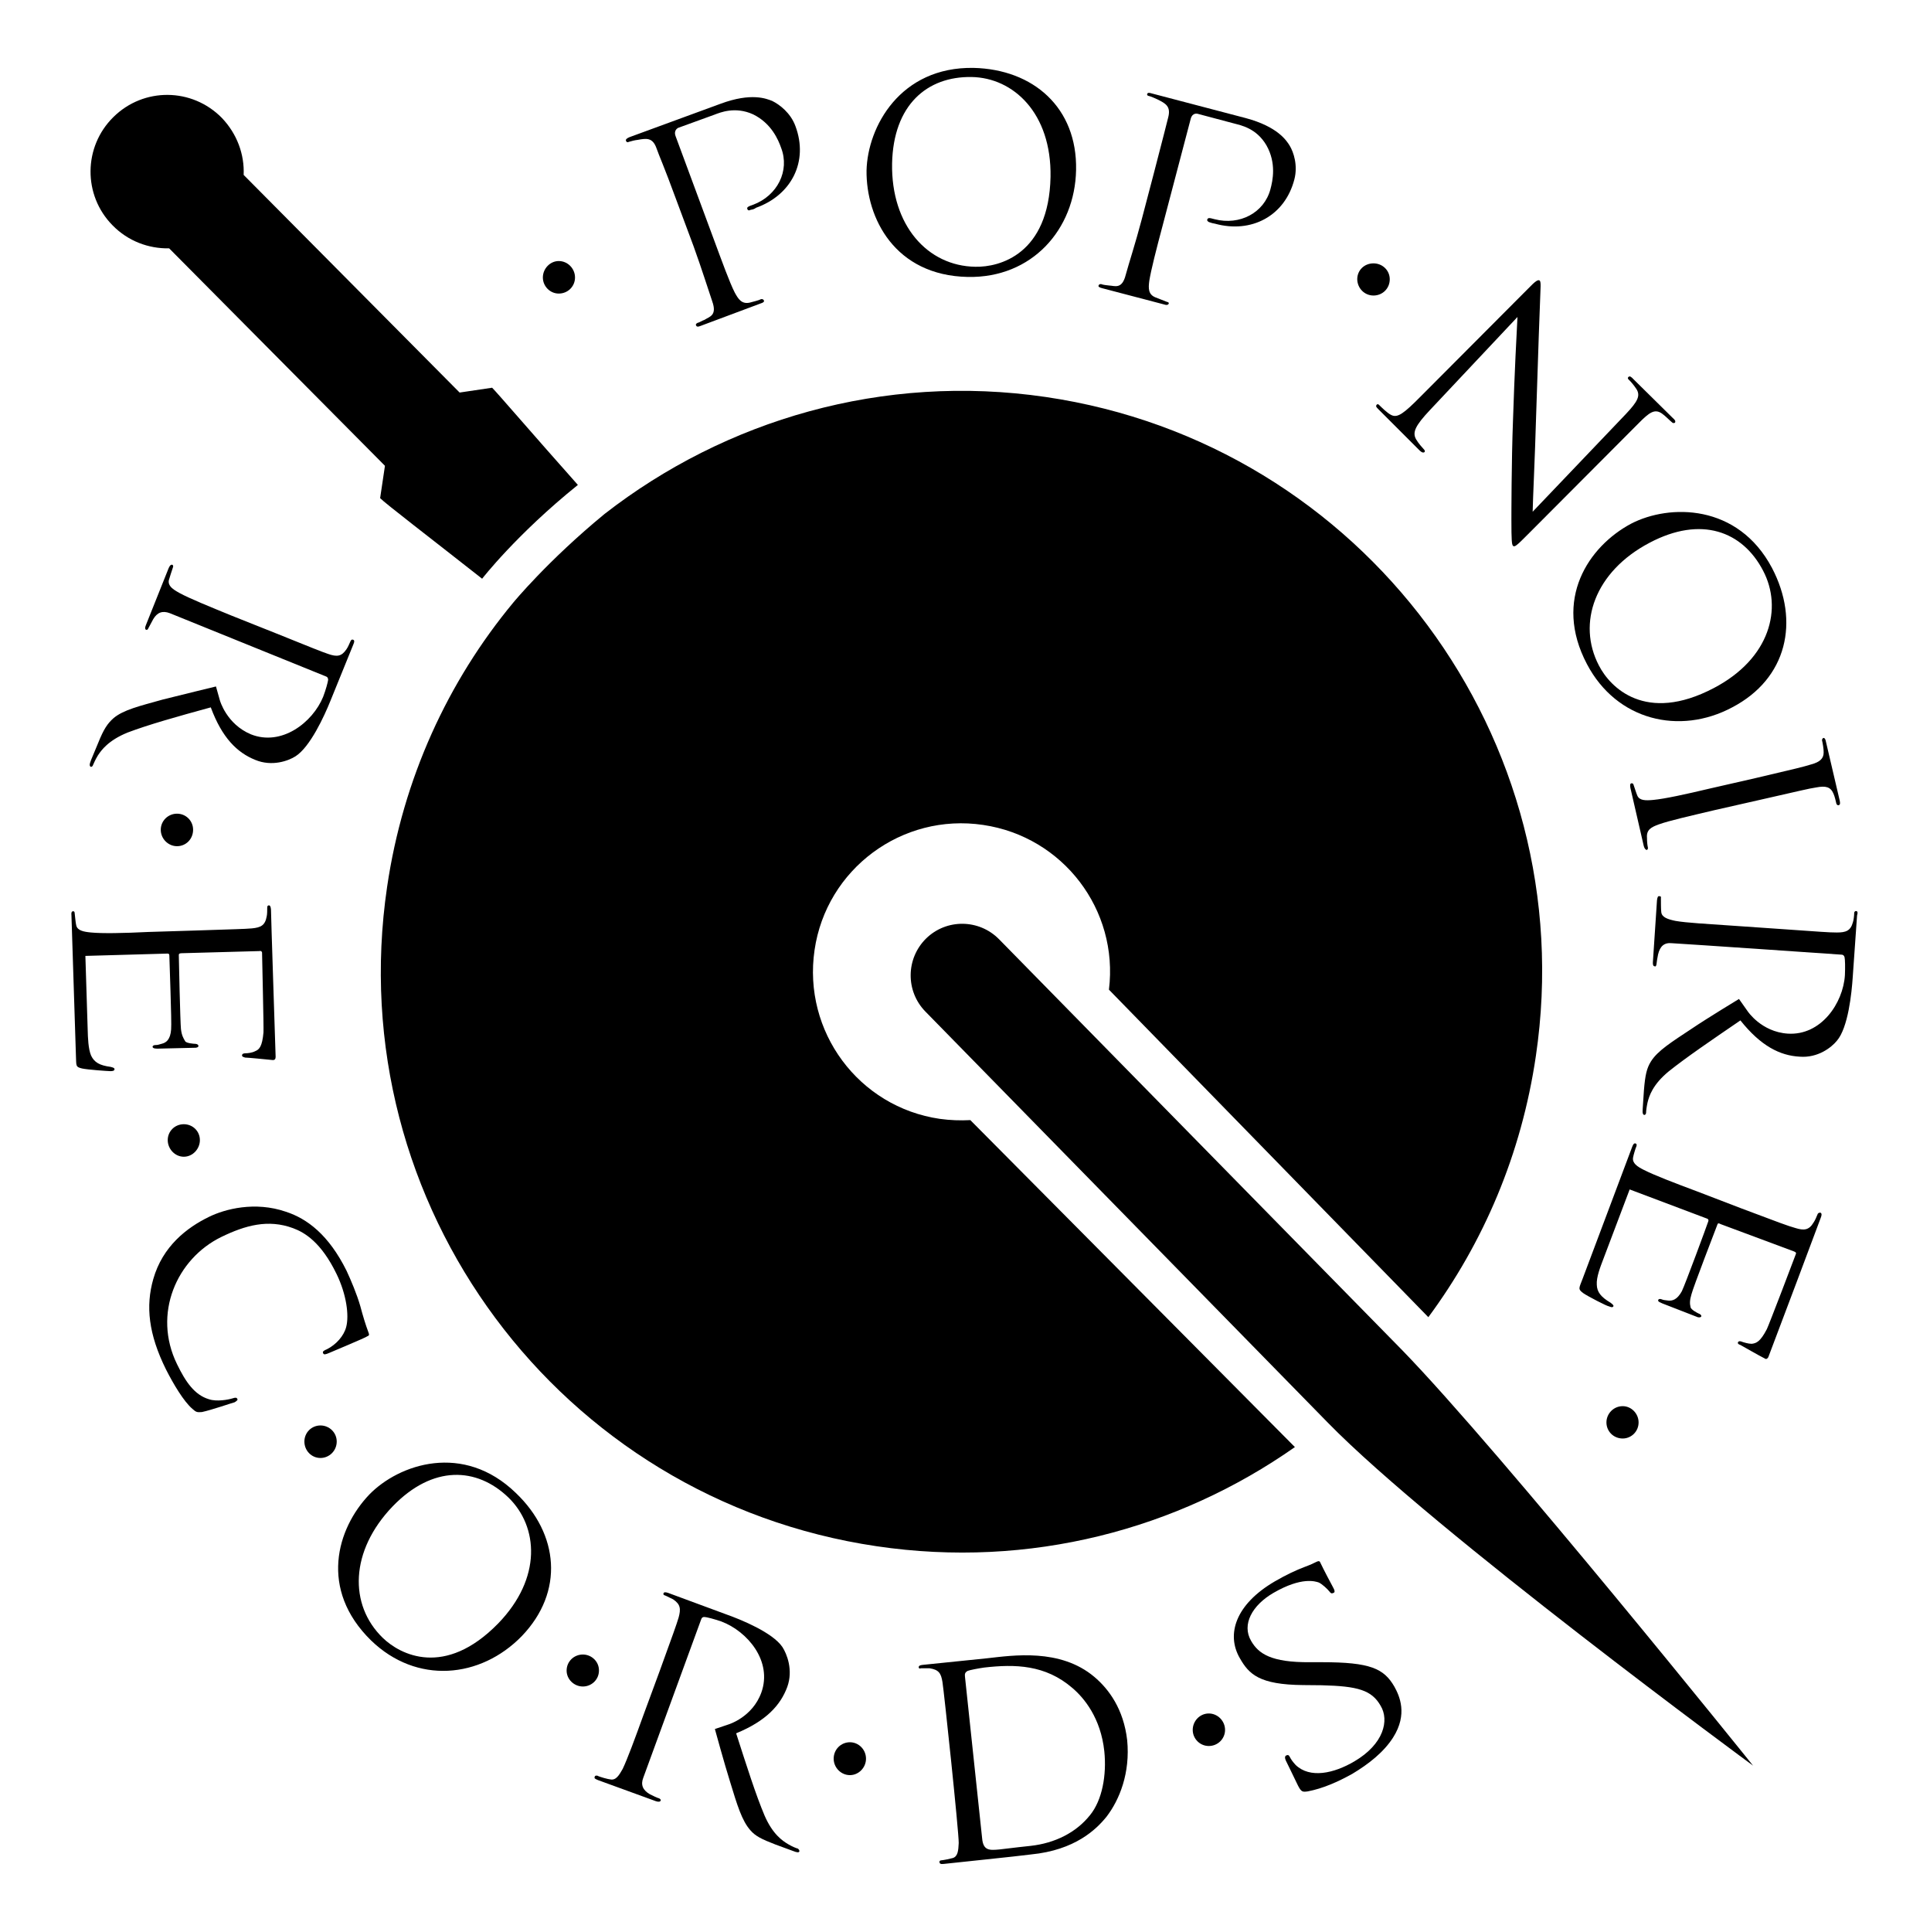
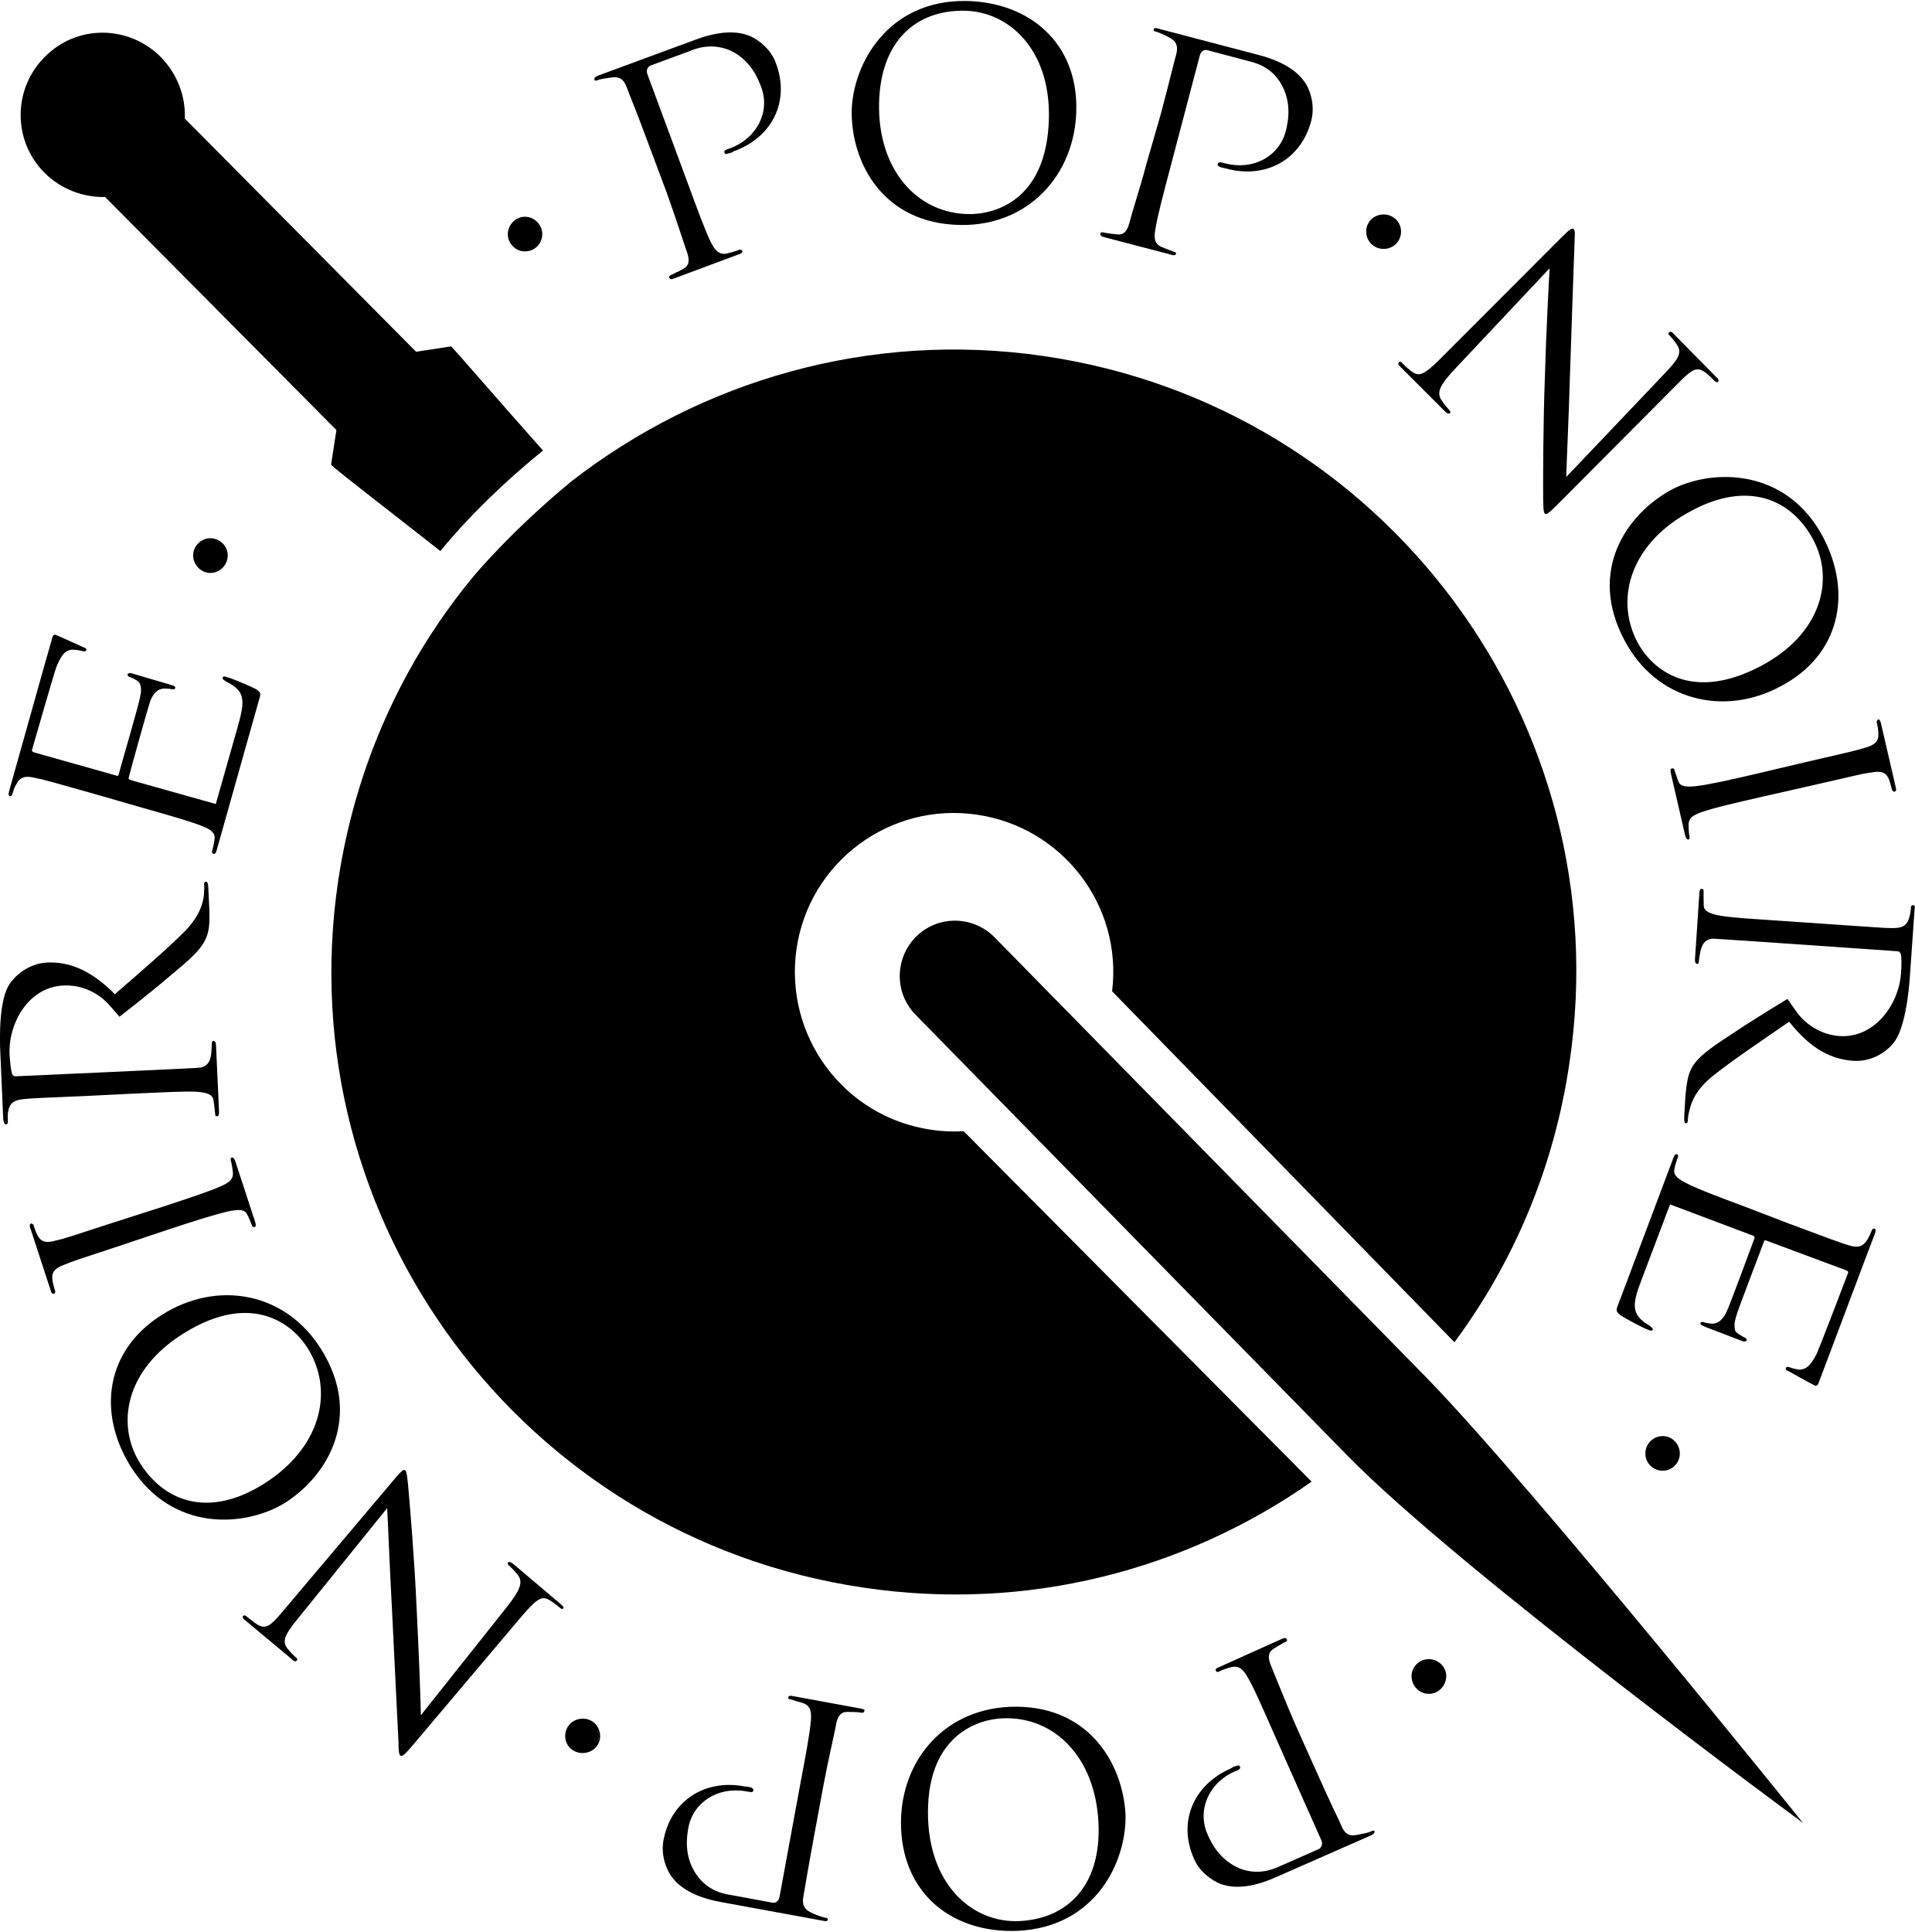
- <svg xmlns="http://www.w3.org/2000/svg" x="0px" y="0px" viewBox="0 0 1080.1 1081.3">
-   <path d="M206.8 836.4c-18.4 19.2-28.2 53.2.9 81.7 25.6 24.8 61.3 21.3 84.4-2.4 23.9-24.9 20.7-57.2-3.3-80.1-29.4-28.5-65.4-16.2-82 .8zm72.1 72.2c-30 30.7-55 17.4-64.6 8.1-19.1-18.5-18.4-48.7 5.5-73.6 22.5-23.3 47.1-22 64.8-5 16.8 16.3 18.9 45.1-5.7 70.5z" />
-   <path d="M446.6 1034.6c-.9-.2-2.9-1-5.3-2.4-3.2-1.9-8.7-5.5-13.3-16.1-4.9-11.6-9.9-27.4-15.9-46 16.8-6.9 24.8-15.7 28.6-25.9 3.5-9.6-.3-18.7-2.7-22.4-5.5-8.1-23-15.3-31.8-18.4L374 891.5c-1.5-.5-2.4-.5-2.6.4-.2.4.3 1 .8 1 1.3.5 3.6 1.8 4.6 2.2 4.2 2.8 4.4 5.4 3.1 10.2-1.4 4.6-2.8 8.4-10.7 30.2l-9 24.4c-4.8 13.3-8.9 24.4-11.6 30.1-2.1 3.7-3.8 6.5-6.9 5.9-1.3-.1-6.1-1.4-7.3-2.1-.8-.1-1.4 0-1.5.7-.3.8.2 1.1 1.9 1.8l32.4 11.8c1.5.5 2.4.3 2.6-.3.3-.3 0-.9-.8-1.3-1.3-.3-3.3-1.4-5.2-2.3-4-2.3-5.2-5.3-3.7-9.2 2.6-7.2 32.4-88.6 32.4-88.6.3-1 .9-1.4 1.6-1.4 1.6 0 5.5 1.1 9.7 2.5 14.8 5.6 28.7 22.3 22.4 39.8-5 13.8-18.3 17.8-18.3 17.8l-7.7 2.6s5.4 19.7 8.5 29.5c4 13.1 6.6 21.8 11.4 27.2 2.8 3.2 6.1 4.9 13.9 7.9l9.8 3.6c2.5 1 3.4 1 3.7.3.1-.6-.3-1.2-.9-1.6z" />
-   <path d="M142.9 425.3c9.4 3.9 18.6.5 22.5-2 8.2-5.2 16.1-22.4 19.6-31.1l12.8-31.5c.7-1.6.7-2.5-.3-2.7-.5-.2-1 .2-1.3.9-.5 1.1-1.4 3.3-2.2 4.4-2.8 4.2-5.4 4.4-10.3 2.7-4.4-1.5-8.2-3.1-29.6-11.7l-24.1-9.6c-13.2-5.4-24-9.8-29.5-12.8-3.8-2.1-6.5-3.9-6-7.1.3-1.2 1.9-6 2.3-7.2.3-.9.1-1.2-.3-1.5-.8-.2-1.4.3-2.1 1.9l-12.7 31.8c-.7 1.5-.5 2.6.2 2.7.3 0 .9 0 1.1-.8.6-1.1 1.8-3.4 2.8-5.2 2.2-3.7 5.1-4.9 9.3-3.3 7 2.8 87.4 35.4 87.4 35.4.8.2 1.2 1 1.2 1.9-.2 1.4-1.2 5.3-2.8 9.5-5.9 14.4-23.3 27.8-40.4 21-13.7-5.7-17.4-19-17.4-19l-2.2-7.8s-19.8 4.8-29.7 7.3c-13.3 3.7-22.1 5.8-27.6 10.4-3.4 3-5.5 6.1-8.6 13.8l-4 9.6c-1 2.5-1 3.5-.1 3.9.4 0 1-.3 1.2-1.1.4-.8 1.1-2.7 2.7-5.3 1.9-2.9 5.8-8.4 16.6-12.8 11.6-4.4 27.6-8.9 46.6-14.1 6.3 17 14.7 25.3 24.9 29.4z" />
-   <path d="M61.9 597.1c-6.1-.8-9.1-2.5-10.9-6.3-1.6-3.7-1.8-10.2-1.9-14.1L47.8 535l45.9-1.3c.7 0 1.1.2 1.1 1 0 2.5 1.4 37.4 1 41.4-.4 5.8-2.8 7.4-5 8-1.8.5-2.4.8-3.9.8-.8 0-1.5.4-1.5 1 .2 1 1.9 1 3 1l21.1-.5s1.6-.1 1.6-1c-.1-1.1-1.6-1.2-2-1.2-.5 0-4.7-.3-5.4-1.4-1.1-1.8-2-3.4-2.4-6.9-.4-3.4-1.2-39.6-1.2-41.4 0-.7.3-.9 1.4-1l43.6-1.2c.9-.2 1.4 0 1.6.8 0 1.8 1 42.3.8 44.7-.7 8-2.4 9.6-4.6 10.5-1.9 1-4.4 1.2-5.4 1.2-1.2 0-2 .3-2 1.2 0 .8.9.9 1.7 1.2 1.5 0 11.7 1 15.6 1.4.9 0 1.5-.5 1.5-1.8-.4-12.9-2.6-79.4-2.6-82.4-.1-1.6-.5-2.4-1.2-2.4-.8.1-.9.7-.9 1.2 0 1.4 0 3.9-.3 5-.9 5-3.2 6.2-8.3 6.7-4.7.4-8.8.4-31.9 1.2l-26.1.8c-14 .7-25.9.9-32 .3-4.3-.4-7.6-1.1-8.3-3.9-.4-1.4-.7-5.5-.9-6.9 0-.8-.4-1.1-.8-1.1-.9 0-1.2.8-1 2.3l2.5 78.4c.3 5.7-.4 6.4 3.4 7.3 3.1.7 14.7 1.5 15.9 1.5 1 0 2.3-.1 2.3-1.1 0-.7-.7-.9-2.2-1.3z" />
-   <path d="M188.4 713c5.6 11.5 7.1 23.3 5.4 29.7-1.3 5-5.6 9.8-10.7 12.4-1.9.8-2.7 1.3-2.2 2.3.4.9 1.3.7 3.4-.2 2-.9 20.4-8.5 21.3-9.3.9-.3 1.3-.8.7-2.1-1.7-4.5-3.1-9.2-4.6-14.8-2-6.9-5.2-14.4-7.7-19.8-10-20.1-22-29.1-33.9-33-17.4-6-34.2-1.5-43 2.8-12.6 6.1-26.1 16.6-31.3 34.9-4.3 15.1-2.7 30.7 7.1 50.5 4.2 8.3 10 18 14.8 22.1 2.1 1.9 2.6 2 5.3 1.8 5.3-1.1 17.4-5.3 18.4-5.5 1.1-.7 1.9-1.4 1.5-1.7-.3-1-1.1-1-2.6-.5-2.5.8-9.1 2-13.4.5-8-2.4-13-9.7-17.8-19.6-13.8-28.2-.2-59 24.8-71.2 13.4-6.5 26.2-10.1 40.2-4.9 6.5 2.4 15.7 7.9 24.3 25.6z" />
-   <path d="M612.6 938.5c-19.1-16.1-45.6-12-60-10.4l-36.1 3.7c-1.6.2-2.2.5-2.2 1.4 0 .5.6.9 1.2.5h4.9c5.1.8 6.4 2.7 7.2 7.7.8 4.7 9.2 84 9.1 90.1-.2 4.3-.5 7.5-3.3 8.4-1.4.4-5.1 1.2-6.6 1.3-.7 0-.9.7-.9.7 0 1.2.7 1.5 2.4 1.3 2.2-.3 42.5-4.4 48.8-5.3 24.8-2.4 36.7-14.1 42.4-21.2 7.2-9.4 13.3-24.4 11.5-42.8-2-17.3-10.2-28.5-18.4-35.4zm-2.4 77.4c-7.7 9.7-19.6 15.7-33.3 17.2 0 0-12.1 1.3-17.4 2-5.5.5-9.1.8-9.7-6.3l-9.6-90.4c-.2-1.6.1-2.4 1.4-3.2 1.1-.5 6.4-1.5 9.3-1.9 17.4-2 34.3-1.6 49.4 11.4 6.6 5.6 15.9 16.8 17.9 35.4 1.4 13.4-1.2 27.5-8 35.8z" />
-   <path d="M740 930.3h-6.5c-22 .2-29-4.8-33.1-11.9-5.4-9.2.6-20 12.5-26.9 15.9-9.2 23.6-6.4 25.4-5.8 1.9.9 4.8 3.6 5.9 5 .8 1.1 1.3 1.3 2.3.8 1-.3.7-1.5-.5-3.6-4.2-7.8-6.7-12.9-7.1-13.8-.4-.5-.9-.5-2.3.2s-2.8 1.4-6.3 2.7c-4.7 1.8-10 4.2-16.7 8.1-21.9 12.8-27.3 29.6-19.5 43 5.1 8.9 10.8 14.8 35.5 15l10.3.1c20.2.5 28 2.7 33 11.5 4.9 8.1 1.8 21.4-14.7 31.1-11.5 6.8-24.9 9.7-32.9 2-1.5-1.6-2.7-3.3-3.2-4.4-.6-1.1-1-1.4-2.1-.9-.8.5-.8 1.4-.2 2.8 1 2.1 3.8 7.7 6.8 14 1.9 3.7 2.6 3.7 5.5 3.3 8.4-1.6 16.8-5.3 24.9-9.8 9.2-5.5 17.7-12.2 22.9-20.4 8.3-13.1 3.5-23.3.7-28.4-5.9-10.2-13.5-13.7-40.6-13.7z" />
-   <path d="M90 464.4c0 5.1 4.2 9.2 9.1 9.2 5 0 9-4 9-9.2 0-5-4-9-9-9s-9.1 4-9.1 9z" />
-   <path d="M768.9 165.4c5 0 9.1-3.9 9.1-9.1 0-5-4.1-8.9-9.1-8.9-5.1 0-9.1 3.8-9.1 8.9.1 5.1 4.1 9.1 9.1 9.1z" />
-   <path d="M312.8 164.3c5.1 0 9.1-4 9.1-9 0-4.9-4-9.2-9.1-9.2-4.9 0-8.9 4.3-8.9 9.2s4 9 8.9 9z" />
-   <path d="M917.3 796.1c0-4.9-4-9.1-8.9-9.1-5.1 0-9.1 4.2-9.1 9.1 0 5 4 9 9.1 9 4.8 0 8.9-3.9 8.9-9z" />
-   <path d="M102.9 629.2c-5 0-9 3.9-9 8.9 0 4.9 4 9.3 9 9.3s9-4.4 9-9.3c0-5-4-8.9-9-8.9z" />
-   <path d="M179.4 797.8c-5 0-9 4-9 9 0 5.1 4 9.2 9 9.2 4.9 0 9.1-4 9.1-9.2 0-5-4.1-9-9.1-9z" />
-   <path d="M326.3 926c-5 0-9.1 3.9-9.1 9 0 4.9 4.2 8.9 9.1 8.9s9-3.9 9-8.9c.1-5-4.1-9-9-9z" />
-   <path d="M475.8 975.1c-5 0-9.1 4-9.1 9.2 0 5 4.1 9.2 9.1 9.2 4.9 0 9-4.2 9-9.2 0-5.1-4.1-9.2-9-9.2z" />
-   <path d="M676.7 959c-5 0-9 4.2-9 9.2 0 4.9 4 9 9 9s9.1-4 9.1-9-4.1-9.2-9.1-9.2z" />
-   <path d="M352 79.4c1.2-.4 3.7-1 4.9-1.1 5-.9 8.5-1.5 10.7 4.9 1.6 4.6 3.5 8.2 11.5 30l9.2 24.7c4.8 13.3 8.3 24.6 10.4 30.7 2.9 8.1-1.6 8.6-4.3 10.4-1.5.5-2.8 1.5-3.9 1.7-.9.4-1.1 1.1-.9 1.2.3 1.1 1.1 1.1 2.6.5l33.7-12.6c1.4-.4 2.1-1 1.7-1.7-.2-.4-.6-.8-1.5-.7-1.2.7-4.3 1.4-6.5 2-4.4.9-6.3-2-8.3-5.7-2.9-5.7-6.9-16.8-11.8-30l-21.3-57.5c-1.3-3.6 1.6-4.7 1.6-4.7l20.1-7.3c3.2-1.2 11.6-4.8 21.7-.2 10.2 5 14.1 14.2 15.7 18.8 4.9 12.8-2.1 26.7-15.7 31.8-2.8.9-3.7 1.5-3.2 2.4.2.9 1.1.9 1.9.4.7 0 2.3-.5 2.9-1.1 19.9-7.1 29.5-25.9 22.1-45.7-2.7-7.4-8.9-12.1-13-14.1-3.1-1.2-11.5-4.9-29 1.6l-51 18.7c-1.6.7-2.2 1.3-1.8 2.2.3.6 1 .8 1.5.4z" />
-   <path d="M617 161.3l34.7 9.1c1.4.5 2.2.3 2.6-.5.1-.3-.2-.9-.9-.9-1.4-.5-4.5-1.8-6.4-2.5-4.2-1.6-4.2-5-3.6-9.4 1-6.2 3.9-17.5 7.6-31.4l15.6-59.3c1-3.6 3.9-2.7 3.9-2.7l20.7 5.5c3.3.9 12.2 2.5 17.8 12.2 5.6 9.9 3.5 19.7 2.2 24.5-3.5 13.2-17.2 20.4-31.2 16.8-3-.8-3.8-1-4.2.3-.2.5.7 1.3 1.3 1.4.7.3 2.3.7 3.1.8 20.3 5.6 39.1-4.3 44.4-24.8 2-7.7-.3-15.1-2.7-19-1.7-2.7-6.6-10.5-24.5-15.3l-52.6-13.8c-1.6-.5-2.4-.5-2.6.4-.2.5.4 1 .9 1 1.3.3 3.7 1.4 4.8 1.9 4.6 2.3 7.8 3.9 6 10.4-1.2 4.6-2.1 8.6-8 31.1l-6.7 25.5c-3.6 13.7-7.3 24.9-9 31.2-2.1 8.4-6.2 6.1-9.3 6-1.6-.2-3.2-.3-4.5-.8-.8 0-1.1.1-1.4.8-.3.6.4 1.1 2 1.5z" />
-   <path d="M541.8 155c35.9.7 60-26.6 60.6-59.9.7-34.8-23.9-56.3-57.4-57.1-41.1-.7-59.3 33-59.9 57.4-.3 26.7 15.9 58.8 56.7 59.6zm2.1-111.9c23.4.4 44.8 20.2 44.2 55.9-.9 43.4-28.6 50.6-42.1 50.3-26.8-.4-47.2-23.2-46.6-57.8.7-32.7 19.5-48.8 44.5-48.4z" />
-   <path d="M770.7 226.5c-.7.9-.2 1.4.9 2.5l23 23c1.2 1.2 2.1 1.6 2.9 1 .2-.3.2-1-.3-1.4-.9-1-3.2-3.5-4.5-5.8-2.1-3.8-.5-7.5 7.9-16.4l48.9-52c-.4 7.2-1.7 32.3-2.5 57.6-.9 23.3-.9 53.9-.9 56 0 11.3.2 13.8.9 14.5.9.7 1.6.4 8.5-6.6l61.7-61.9c6.2-6.3 9.1-8.3 13.1-5.6 1.7 1.1 4.8 4.3 5.4 4.7.7.8 1.5.9 2 .4.4-.8 0-1.5-1.3-2.6l-21.8-21.5c-1.3-1.4-2.2-2.2-3-1.4-.3.3-.6.8.2 1.5.9.8 2.6 2.7 4.2 5.1 2.5 3.8.9 7-5.8 14.1L858 286.4c.1-6.6 1.3-30.9 1.9-52.6 1.1-33.7 2.2-66.3 2.4-69.5 0-2.1.5-6.3-.3-7.2-.8-.8-2.3 0-6.4 4.3l-60.2 60.4c-9.6 9.7-13 12.2-16.5 10.5-2.2-1-5.8-4.6-6.6-5.4-.6-.7-1.2-.9-1.6-.4z" />
-   <path d="M888.4 371.7c16.6 31.6 51.9 39.9 81.3 24.2 30.8-16.1 37.9-48.2 22.3-78-19.1-36.1-57.5-35.9-78.9-24.8-23.8 12.7-43.8 42.4-24.7 78.6zm98.6-52.3c11 20.9 4.1 49.1-27.6 65.7-38.3 20.1-58.1-.5-64.3-12.6-12.4-23.7-2.3-52.6 28.3-68.7 28.9-15.3 52.1-6.5 63.6 15.6z" />
-   <path d="M957.3 441.3c-13.9 3.3-25.4 5.8-31.8 6.4-4.3.4-7.7.4-8.9-2.4-.5-1.1-1.6-4.6-2.1-6-.2-.9-.7-.9-1.2-.9-.7.1-.9.9-.6 2.5l7.5 32.6c.4 1.5 1.1 2.2 1.8 2.2.3-.3.7-.7.5-1.4-.3-1.3-.5-3.3-.5-5.4-.4-4.6 2.5-6 6.6-7.5 5.8-2.1 17.4-4.7 31.3-8l25.6-5.8c22.6-5.1 26.7-6.2 31.3-6.9 5.3-1 8-.3 9.6 3.5.7 1.5 1.4 4.6 1.6 5.5.2.7.7 1 1.2 1 1-.3 1-1 .7-2.6l-7.7-32.9c-.3-1.6-.7-2.2-1.5-2.2-.5.3-.8 1-.7 1.4.3 1.1 1 5.1.9 6.8 0 3.3-2.1 5.3-6.9 6.6-4.5 1.4-8.7 2.4-31.3 7.7l-25.4 5.8z" />
-   <path d="M1039 509.9c-.5 0-1 .4-1 1.1 0 1.4-.3 3.9-.7 5.1-1.3 4.9-4 5.8-9 5.8-4.8 0-8.9-.4-32.1-2l-26.1-1.8c-14.3-1-26-1.6-32.2-2.7-4.3-.9-7.6-2-7.9-4.9-.2-1.3-.2-6.2-.2-7.9.2-.9-.3-1-.8-1-.9-.3-1.2.7-1.4 2.3l-2.3 34.7c-.1 1.5.3 2.2 1 2.2.4.3.8 0 1-1 .1-1.2.5-3.7.9-5.6 1.1-4.7 3.5-6.8 7.9-6.3 7.7.4 94.8 6.4 94.8 6.4.9 0 1.4.5 1.7 1.4.3 1.4.4 5.4.2 10.1-1 15.7-13.4 33.9-32 32.7-14.9-1-22.5-12.6-22.5-12.6l-4.8-6.8s-17.5 10.6-26.1 16.4c-11.6 7.7-19.4 12.5-23.2 18.6-2.3 3.7-3.2 7.4-3.9 16l-.7 10.5c-.2 2.4.1 3.4 1 3.4.3 0 .9-.4.9-1.3 0-.8.2-2.8.8-5.6.9-3.7 2.9-10.1 11.9-17.5 9.9-7.9 23.7-17.3 40.1-28.5 11.4 14.3 22.1 19.7 33.2 20.3 10.2.8 17.8-5.2 20.8-8.9 6.3-7.3 8.3-26.6 8.9-35.9l2.4-34.2c.5-1.7.3-2.5-.6-2.5z" />
-   <path d="M1017.5 679.6c-.5 1.3-1.5 3.6-2.3 4.7-2.5 4.2-5.3 4.5-10.1 3-4.6-1.3-8.5-2.8-30.3-11l-24.5-9.4c-13.4-5-24.3-9.2-30-12.1-3.8-1.9-6.6-3.8-6.1-6.9.2-1.3 1.4-5.4 1.9-6.4.3-.9 0-1.3-.4-1.5-.9-.3-1.4.3-2 1.9L886 715.6c-2 5.4-2.9 5.8.4 8.2 2.6 1.8 13.1 7.2 14.2 7.3 1.1.4 2.1.9 2.6 0 .2-.5-.3-1-1.6-2-5.4-3.2-7.6-6-7.7-10.1-.3-4.2 2.1-10.2 3.5-13.9l14.9-39.4 43.5 16.4c.5.2.8.8.5 1.5-.7 2.2-13 35.5-14.8 39.1-2.7 4.9-5.4 5.4-7.6 5.2-2.1-.2-2.7-.3-4-.8-.7-.2-1.3-.1-1.6.4-.4 1.1 1.2 1.4 2.3 2l19.8 7.7s1.5.4 2-.4c.2-.9-1-1.5-1.4-1.6-.7-.3-4.4-2.2-4.6-3.6-.5-2-.5-3.9.5-7.2.8-3.5 13.9-37.4 14.5-39 .3-1 .9-.8 1.8-.3l41.1 15.3c1 .4 1.3.8 1.1 1.3-.6 1.8-15.2 40-16.3 42.2-3.7 7.1-5.9 7.9-8.5 8.2-1.9 0-4.4-.8-5.3-1.1-1.1-.5-2-.5-2.4.3-.2.8.6 1.2 1.3 1.4 1.5.8 10.3 5.9 13.9 7.7.5.5 1.6 0 2-1.3 4.5-11.7 28.2-74.8 29.2-77.6.6-1.5.6-2.4-.2-2.8-.8-.1-1.5.4-1.6.9z" />
-   <g>
-     <path d="M724.9 809.9l-181.7-183c-5.6.3-11.3.1-17.1-.7-45.4-6.6-76.8-48.9-70.1-94.5 6.6-45.3 48.9-76.8 94.4-70 44.7 6.6 75.9 47.5 70.4 92.2l178.8 183.3c30.9-41.8 52.1-91.1 60.2-146.2 26.2-177.4-96.7-342.7-274.3-368.8-91.3-13.4-179.5 12.9-247 65.4-31.9 26.2-51.2 49.7-51.2 49.7-36.5 44-61.7 98.4-70.6 159.1-26.2 177.8 96.6 342.8 274.1 369 85.7 12.7 168.4-9.4 234.1-55.5z" />
-     <path d="M559.3 525.7c-11.2-11.4-29.5-11.6-40.9-.4-11.3 11.2-11.5 29.4-.4 40.8l225.4 230.2c59.3 60.7 238 191.9 238 191.9S840.4 812.7 785 755.7l-225.7-230z" />
-     <path d="M94.7 139l120.8 121.7-2.7 18.1c2.9 3 27.6 21.9 57.1 45.1 0 0 19.2-24.8 53.6-52.5-25-28.1-45-51.4-48-54.4l-18.2 2.7L136.4 97.9c.5-11.5-3.7-23-12.2-31.9-16.7-17-43.8-17.2-60.7-.5-16.9 16.6-17.1 43.8-.5 60.6 8.7 8.9 20.2 13.1 31.7 12.9z" />
+ <svg xmlns="http://www.w3.org/2000/svg" x="0px" y="0px" viewBox="0 0 1000 1009">
+   <g id="texte">
+     <path class="st0" d="M303.6 897.6c-5 .4-8.8 4.6-8.4 9.8.4 5 4.8 8.5 9.8 8.1 5.1-.4 8.8-4.5 8.4-9.5-.4-5.2-4.7-8.8-9.8-8.4z" />
+     <path class="st0" d="M745.6 866.5c-5.1.4-8.8 4.8-8.4 9.6.4 4.9 4.6 8.9 9.8 8.5 4.9-.4 8.6-4.9 8.3-9.9-.4-4.8-4.8-8.5-9.7-8.2z" />
+     <path class="st0" d="M100.9 290.8c.4 4.9 4.8 8.8 9.6 8.4 5.1-.4 8.8-4.9 8.4-9.8-.4-5-4.8-8.6-9.8-8.3-4.8.5-8.6 4.7-8.2 9.7z" />
+     <path class="st0" d="M716.4 956.3c-1.1.5-3.6 1.3-4.9 1.4-4.9 1.1-8.4 2.1-11-4.3-1.9-4.5-4-8-13.4-29.1l-10.8-24.1c-5.6-13-9.9-24-12.4-30-3.4-7.9 1.1-8.8 3.6-10.6 1.4-.6 2.6-1.8 3.8-2 .9-.5 1-1.1.8-1.3-.4-1.1-1.1-1-2.6-.4l-32.9 14.8c-1.4.5-2 1.1-1.6 1.9.3.4.6.8 1.5.5 1.1-.8 4.3-1.8 6.4-2.4 4.4-1.1 6.5 1.5 8.6 5.1 3.3 5.5 8 16.4 13.6 29.1l24.9 56c1.5 3.5-1.3 4.8-1.3 4.8l-19.5 8.6c-3.1 1.4-11.3 5.5-21.6 1.6-10.5-4.4-15-13.3-16.9-17.8-5.6-12.5.4-26.8 13.8-32.8 2.8-1 3.6-1.8 3.1-2.6-.3-.9-1.3-.8-1.9-.4-.8 0-2.3.8-2.9 1.3-19.4 8.4-27.8 27.8-19.3 47 3.1 7.3 9.6 11.5 13.9 13.3 3.1 1 11.9 4.1 28.9-3.5l49.8-21.9c1.5-.8 2.1-1.5 1.6-2.3-.1-.2-.8-.2-1.3.1z" />
+     <path class="st0" d="M449.5 892.3l-35.4-6.5c-1.5-.4-2.3-.1-2.5.8 0 .4.3.9 1 .8 1.4.5 4.6 1.4 6.6 2 4.3 1.4 4.6 4.8 4.3 9.1-.5 6.3-2.6 17.8-5.3 31.9l-11.1 60.3c-.8 3.6-3.6 3-3.6 3l-21.1-3.9c-3.4-.6-12.4-1.6-18.8-10.9-6.4-9.5-5-19.4-4.1-24.3 2.5-13.5 15.6-21.6 29.9-19.1 3 .5 3.9.8 4.1-.6.1-.5-.8-1.3-1.4-1.4-.8-.3-2.4-.5-3.1-.5-20.8-4-38.6 7.3-42.5 28.1-1.4 7.8 1.4 15 4.1 18.8 2 2.6 7.4 10 25.6 13.4l53.5 9.8c1.6.4 2.5.4 2.6-.6.1-.5-.5-1-1-.9-1.4-.2-3.9-1.1-4.9-1.5-4.8-2-8-3.4-6.8-9.9.9-4.6 1.4-8.8 5.6-31.6l4.8-25.9c2.6-13.9 5.4-25.4 6.6-31.8 1.5-8.5 5.8-6.6 8.9-6.8 1.6.1 3.3.1 4.6.4.9 0 1.1-.3 1.3-.9.4-.7-.3-1-1.9-1.3z" />
+     <path class="st0" d="M527.5 891.4c-35.9 1.5-58.3 30.1-56.9 63.5 1.4 34.8 27.3 54.8 60.8 53.5 41.1-1.9 57.1-36.5 56.4-60.9-1.4-26.6-19.5-57.7-60.3-56.1zm4.7 111.9c-23.4 1-46-17.5-47.5-53.1-1.6-43.4 25.5-52.3 39-52.8 26.9-1.1 48.5 20.3 50 55 1.4 32.7-16.5 49.8-41.5 50.9z" />
+     <path class="st0" d="M293 837.9l-24.8-21c-1.3-1.1-2.3-1.5-3-.8-.1.4-.1 1 .5 1.4 1 .9 3.5 3.3 5 5.4 2.4 3.6 1.1 7.5-6.5 17l-44.4 55.9c-.1-7.3-1-32.3-2.3-57.6-1-23.3-3.6-53.8-3.8-55.9-.9-11.3-1.3-13.8-2.1-14.4-.9-.6-1.6-.3-7.9 7.3L147.3 842c-5.8 6.9-8.4 9-12.6 6.6-1.8-1-5.1-3.9-5.8-4.3-.8-.8-1.5-.8-2-.3-.4.8.1 1.5 1.5 2.5l23.5 19.6c1.4 1.4 2.4 2 3.1 1.1.3-.4.5-.8-.3-1.5-1-.8-2.8-2.5-4.6-4.8-2.8-3.6-1.5-6.9 4.6-14.5l47.5-58.8c.4 6.5 1.3 31 2.5 52.6 1.6 33.6 3.3 66.3 3.4 69.5.1 2.1 0 6.4.9 7.1.9.8 2.3-.3 6.1-4.8l55-65.1c8.8-10.5 12-13.3 15.5-11.9 2.3.8 6.1 4.1 7 4.8.6.6 1.3.6 1.5.3.5-.7 0-1.2-1.1-2.2z" />
+     <path class="st0" d="M167.7 704.6c-18.9-30.3-54.8-35.9-83-18-29.5 18.4-34.1 51-16.4 79.4 21.8 34.5 60 31.5 80.5 18.9 22.9-14.5 40.6-45.7 18.9-80.3zm-94.6 59.5c-12.5-20-7.8-48.6 22.6-67.6 36.6-23 58-3.9 65.1 7.8 14.1 22.8 6.3 52.3-23.1 70.7-27.6 17.4-51.3 10.3-64.6-10.9z" />
+     <path class="st0" d="M88.9 641.8c13.6-4.5 24.8-8 31.1-9.3 4.3-.8 7.6-1.1 9 1.6.6 1 2 4.4 2.6 5.9.3.9.8.8 1.3.8.8-.1.8-1 .4-2.5l-10.4-31.8c-.5-1.5-1.3-2.1-2-2-.3.4-.6.8-.4 1.5.4 1.3.8 3.3 1 5.3.9 4.5-1.9 6.3-5.9 8.1-5.6 2.6-16.9 6.3-30.5 10.8l-25 8c-22 7.1-26 8.6-30.6 9.6-5.3 1.5-7.9 1-9.9-2.6-.8-1.5-1.9-4.5-2-5.3-.3-.6-.8-.9-1.3-.9-1 .4-.9 1.1-.4 2.6l10.5 32.1c.4 1.6.9 2.1 1.8 2 .5-.4.8-1 .6-1.5-.4-1.1-1.5-5-1.5-6.6-.3-3.3 1.6-5.4 6.3-7.1 4.4-1.9 8.5-3.1 30.5-10.4l24.8-8.3z" />
+     <path class="st0" d="M3.2 587.2c.5 0 .9-.5.9-1.3-.1-1.4-.1-4 .1-5.1.8-5 3.3-6.3 8.3-6.8 4.8-.5 8.9-.6 32.1-1.6l26.1-1.3c14.4-.6 26-1.3 32.3-.9 4.4.4 7.8 1.1 8.4 4 .3 1.3.9 6.1 1 7.8 0 .9.5 1 .9.9.9.3 1.1-.8 1.1-2.4l-1.6-34.8c-.1-1.5-.6-2.1-1.3-2-.4-.3-.8.1-.9 1.1 0 1.3-.1 3.8-.3 5.6-.5 4.8-2.8 7.1-7.1 7.3-7.8.5-95 4.4-95 4.4-.9.1-1.5-.4-1.9-1.3-.5-1.4-1-5.3-1.3-10-.8-15.8 9.5-35.3 28.1-36.1 15-.8 23.8 10 23.8 10l5.5 6.3s16.1-12.5 24-19.3c10.6-8.9 17.9-14.6 20.9-21.1 1.9-4 2.3-7.8 2-16.3l-.5-10.5c-.1-2.4-.5-3.4-1.4-3.3-.4 0-.9.5-.8 1.4.1.8.1 2.9-.1 5.6-.5 3.8-1.8 10.4-9.9 18.8-9 9-21.6 19.9-36.6 32.9-13-13-24.3-17-35.4-16.5-10.1.5-17 7.3-19.6 11.2-5.4 8-5.3 27.4-4.8 36.6l1.5 34.3c.4 1.8.7 2.5 1.5 2.4z" />
+     <path class="st0" d="M6.4 414.9c.4-1.4 1.1-3.8 1.9-4.9 2.1-4.4 4.9-4.9 9.8-3.8 4.6.9 8.8 2.1 31.1 8.4l25.3 7.3c13.8 3.9 25 7.1 31 9.5 3.9 1.5 6.9 3.3 6.6 6.4 0 1.4-1 5.5-1.3 6.6-.3.9.1 1.3.6 1.5 1 .3 1.4-.5 1.8-2l21.4-76c1.5-5.5 2.4-6-1.1-8.1-2.8-1.5-13.8-6.1-14.8-6.1-1.1-.4-2.1-.8-2.5.3-.1.5.4 1 1.8 1.9 5.6 2.8 8.1 5.4 8.5 9.4.6 4.1-1.3 10.4-2.3 14.1l-11.5 40.5-44.8-12.6c-.5-.1-.9-.8-.6-1.5.5-2.3 10-36.5 11.4-40.3 2.3-5.1 5-5.8 7.1-5.9 2.1 0 2.8.1 4.1.4.8.1 1.4 0 1.6-.6.4-1.1-1.4-1.4-2.5-1.8l-20.4-6s-1.6-.3-2 .6c-.1.9 1.1 1.5 1.5 1.5.6.3 4.5 1.8 4.9 3.3.8 1.9.9 3.9.1 7.3-.5 3.5-10.8 38.5-11.1 40.1-.1 1-.9.9-1.8.5L18 393c-1-.4-1.4-.6-1.3-1.3.5-1.8 11.8-41.1 12.8-43.5 3-7.4 5.1-8.4 7.8-8.9 1.9-.1 4.5.4 5.4.6 1.3.5 2 .4 2.4-.5.1-.8-.8-1.1-1.4-1.3-1.5-.6-10.8-5-14.5-6.5-.6-.5-1.6.1-1.9 1.5-3.5 12-21.6 76.9-22.5 79.9-.5 1.6-.4 2.5.4 2.9.5 0 1-.5 1.2-1z" />
+     <path class="st0" d="M722.6 130c5 0 9.1-3.9 9.1-9.1 0-5-4.1-8.9-9.1-8.9-5.1 0-9.1 3.9-9.1 8.9 0 5.1 4 9.1 9.1 9.1z" />
+     <path class="st0" d="M274.1 131.3c5.1 0 9.1-4 9.1-9 0-4.9-4-9.1-9.1-9.1-4.9 0-8.9 4.3-8.9 9.1s4 9 8.9 9z" />
+     <path class="st0" d="M877.3 759.1c0-4.9-4-9.1-8.9-9.1-5.1 0-9.1 4.1-9.1 9.1s4 9 9.1 9c4.8 0 8.9-4 8.9-9z" />
+     <path class="st0" d="M311.7 42c1.3-.5 3.6-1 4.9-1.1 5-.9 8.5-1.5 10.8 4.9 1.6 4.6 3.5 8.3 11.5 30l9.3 24.8c4.8 13.4 8.3 24.6 10.5 30.8 2.9 8.1-1.6 8.6-4.4 10.4-1.5.5-2.8 1.5-3.9 1.8-.9.4-1.1 1.1-.9 1.3.4 1.1 1.1 1.1 2.6.5l33.8-12.6c1.4-.4 2.1-1 1.8-1.8-.3-.4-.6-.8-1.5-.6-1.3.6-4.4 1.4-6.5 2-4.4.9-6.4-2-8.3-5.6-2.9-5.8-7-16.9-11.8-30L338.2 39c-1.4-3.6 1.6-4.8 1.6-4.8l20.1-7.4c3.1-1.3 11.6-4.8 21.8-.3 10.3 5 14.1 14.3 15.8 18.9 4.9 12.8-2.1 26.6-15.8 31.9-2.9.9-3.8 1.5-3.3 2.4.1.9 1.1.9 1.9.4.8 0 2.3-.5 2.9-1.1 19.9-7.1 29.5-25.9 22.1-45.8-2.6-7.5-8.9-12.1-13-14.1-3.1-1.3-11.5-4.9-29 1.6l-51 18.8c-1.6.6-2.1 1.3-1.8 2.1 0 .6.6.6 1.2.4z" />
+     <path class="st0" d="M576.8 123.9l34.8 9.1c1.4.5 2.3.4 2.6-.5 0-.4-.1-.9-.9-.9-1.4-.5-4.5-1.8-6.4-2.5-4.1-1.6-4.3-5-3.5-9.4 1-6.3 3.9-17.5 7.6-31.4L626.6 29c1-3.6 3.9-2.8 3.9-2.8l20.8 5.5c3.3.9 12.3 2.5 17.9 12.3 5.6 10 3.5 19.8 2.3 24.5-3.5 13.3-17.1 20.5-31.3 16.9-3-.8-3.8-1-4.3.4-.3.5.8 1.3 1.3 1.4.8.4 2.3.6 3.1.8 20.4 5.6 39.1-4.3 44.5-24.9 2-7.6-.3-15.1-2.6-19-1.8-2.8-6.6-10.5-24.5-15.3L605.1 15c-1.6-.5-2.4-.5-2.6.4-.1.5.4 1 .9 1 1.4.4 3.8 1.4 4.8 1.9 4.6 2.3 7.8 3.9 6 10.4-1.3 4.6-2.1 8.6-8 31L598.9 85c-3.6 13.6-7.4 24.9-9 31.1-2.1 8.4-6.1 6.1-9.4 6-1.6-.3-3.3-.4-4.5-.8-.9 0-1.1.1-1.4.8 0 .9.6 1.4 2.2 1.8z" />
+     <path class="st0" d="M501.5 117.5c35.9.6 60-26.6 60.6-59.9.8-34.8-24-56.4-57.4-57.1-41.1-.6-59.3 33-59.9 57.4-.3 26.7 16 58.9 56.7 59.6zm2.2-111.9c23.3.4 44.8 20.3 44.1 55.9-.9 43.4-28.6 50.6-42.1 50.3-26.9-.4-47.3-23.3-46.6-57.9.7-32.7 19.5-48.7 44.6-48.3z" />
+     <path class="st0" d="M730.6 189.2c-.8.9-.1 1.4.9 2.5l23 23c1.3 1.3 2.1 1.6 2.9 1 .1-.4.1-1-.4-1.4-.9-1-3.1-3.5-4.5-5.8-2.1-3.9-.5-7.5 7.9-16.4l48.9-52c-.4 7.3-1.8 32.3-2.5 57.6-.9 23.3-.9 53.9-.9 56 0 11.3.1 13.8.9 14.5.9.6 1.6.4 8.5-6.6l61.6-61.9c6.3-6.4 9.1-8.3 13.1-5.6 1.8 1.1 4.9 4.3 5.4 4.8.8.8 1.5.9 2 .4.4-.8 0-1.5-1.3-2.6L874.7 175c-1.3-1.4-2.1-2.3-3-1.4-.3.4-.6.8.1 1.5.9.8 2.6 2.8 4.1 5.1 2.5 3.9.9 7-5.8 14.1L818 249.1c.1-6.6 1.3-31 1.9-52.6 1.1-33.6 2.3-66.3 2.4-69.5 0-2.1.5-6.4-.3-7.3-.9-.8-2.3 0-6.5 4.3l-60.3 60.4c-9.6 9.8-13 12.3-16.5 10.5-2.1-1-5.8-4.6-6.5-5.4-.6-.7-1.2-.8-1.6-.3z" />
+     <path class="st0" d="M848.4 334.4c16.6 31.6 52 39.9 81.4 24.1 30.9-16.1 37.9-48.3 22.3-78-19.1-36.1-57.5-35.9-78.9-24.9-23.9 12.9-44.1 42.6-24.8 78.8zm98.7-52.3c11 20.9 4.1 49.1-27.6 65.8-38.3 20.1-58.1-.5-64.4-12.6-12.4-23.8-2.3-52.6 28.4-68.6 28.8-15.5 51.9-6.7 63.6 15.4z" />
+     <path class="st0" d="M917.3 404.1c-14 3.3-25.4 5.8-31.8 6.5-4.3.4-7.8.4-8.9-2.4-.5-1.1-1.6-4.6-2.1-6-.1-.9-.6-.9-1.3-.9-.8.1-.9.9-.6 2.5l7.5 32.6c.4 1.5 1.1 2.1 1.8 2.1.3-.4.6-.6.5-1.4-.3-1.3-.5-3.3-.5-5.4-.4-4.6 2.5-6 6.6-7.5 5.8-2.1 17.4-4.8 31.4-8l25.6-5.8c22.6-5.1 26.6-6.3 31.4-6.9 5.3-1 8-.4 9.6 3.5.6 1.5 1.4 4.6 1.6 5.5.3.6.8 1 1.3 1 1-.4 1-1 .6-2.6l-7.6-32.9c-.3-1.6-.8-2.3-1.5-2.3-.5.4-.9 1-.8 1.4.4 1.1 1 5.1.9 6.8 0 3.3-2.1 5.3-6.9 6.6-4.5 1.4-8.8 2.4-31.4 7.6l-25.4 6z" />
+     <path class="st0" d="M999 472.7c-.5 0-1 .5-1 1.1 0 1.4-.4 4-.8 5.1-1.3 4.9-4 5.8-9 5.8-4.8 0-8.9-.5-32.1-2l-26.1-1.8c-14.4-1-26-1.6-32.3-2.8-4.3-.9-7.6-2-7.9-4.9-.1-1.3-.1-6.3-.1-7.9.1-.9-.4-1-.8-1-.9-.4-1.3.6-1.4 2.3l-2.3 34.6c0 1.5.4 2.1 1 2.1.4.4.9 0 1-1 .1-1.3.5-3.8.9-5.6 1.1-4.8 3.5-6.8 7.9-6.4 7.8.4 94.9 6.5 94.9 6.5.9 0 1.4.5 1.8 1.4.4 1.4.5 5.4.1 10.1-1 15.8-13.4 33.9-32 32.8-14.9-1-22.5-12.6-22.5-12.6l-4.8-6.8s-17.5 10.6-26.1 16.4c-11.6 7.6-19.4 12.5-23.3 18.6-2.3 3.8-3.1 7.4-3.9 16l-.6 10.5c-.1 2.4.1 3.4 1 3.4.4 0 .9-.4.9-1.4 0-.8.1-2.9.9-5.6.9-3.8 2.9-10.1 11.9-17.5 9.9-7.9 23.8-17.3 40.1-28.5 11.4 14.4 22.1 19.6 33.3 20.4 10.3.8 17.9-5.3 20.9-8.9 6.3-7.4 8.3-26.6 8.9-35.9l2.4-34.3c.3-1.5.1-2.2-.9-2.2z" />
+     <path class="st0" d="M977.6 642.5c-.5 1.3-1.5 3.6-2.3 4.8-2.5 4.1-5.3 4.5-10 3-4.6-1.4-8.5-2.9-30.3-11l-24.5-9.4c-13.4-5-24.4-9.1-30-12.1-3.8-1.9-6.6-3.9-6.1-6.9.1-1.3 1.4-5.4 1.9-6.5.3-.9 0-1.4-.4-1.5-.9-.4-1.4.4-2 1.9l-27.8 73.9c-2 5.4-2.9 5.8.4 8.3 2.6 1.8 13.1 7.3 14.1 7.4 1.1.5 2.1.9 2.6 0 .1-.5-.4-1-1.6-2-5.4-3.1-7.6-6-7.8-10.1-.3-4.1 2.1-10.1 3.5-13.9l14.9-39.4 43.5 16.4c.5.3.9.8.5 1.5-.8 2.1-13 35.5-14.9 39.1-2.8 4.9-5.4 5.4-7.6 5.3-2.1-.3-2.8-.4-4-.8-.8-.3-1.3-.1-1.6.4-.4 1.1 1.3 1.4 2.3 2l19.8 7.6s1.5.4 2-.5c.3-.9-1-1.5-1.4-1.6-.6-.4-4.4-2.3-4.6-3.6-.5-2-.5-3.9.5-7.3.9-3.5 14-37.4 14.5-39 .3-1 .9-.8 1.8-.4l41.1 15.3c1 .4 1.3.8 1.1 1.3-.6 1.8-15.3 40-16.4 42.3-3.6 7.1-5.9 7.9-8.5 8.3-1.9 0-4.4-.8-5.3-1.1-1.1-.5-2-.5-2.4.4-.1.8.6 1.3 1.3 1.4 1.5.8 10.4 5.9 13.9 7.6.5.5 1.6 0 2-1.4 4.5-11.8 28.1-74.8 29.3-77.7.6-1.5.6-2.4-.1-2.9-.7-.1-1.3.5-1.4.9z" />
+   </g>
+   <g id="logo">
+     <path d="M685 773.8l-181.7-183c-5.6.3-11.3.1-17.1-.8-45.4-6.6-76.8-48.9-70.2-94.5 6.6-45.3 48.9-76.8 94.4-70 44.6 6.6 75.9 47.5 70.4 92.2L759.6 701c30.9-41.8 52.1-91.2 60.1-146.2C846 377.4 723.1 212.1 545.4 186c-91.3-13.4-179.4 12.9-247 65.4-31.9 26.3-51.1 49.6-51.1 49.6-36.5 44-61.6 98.4-70.7 159.1-26.3 177.8 96.7 342.7 274.1 369 85.8 12.9 168.6-9.2 234.3-55.3z" />
+     <path d="M519.4 489.5c-11.3-11.4-29.5-11.6-40.9-.4-11.3 11.3-11.5 29.4-.4 40.8l225.5 230.2c59.3 60.6 238 191.9 238 191.9S800.5 776.6 745.1 719.6L519.4 489.5z" />
+     <path d="M54.9 102.9l120.8 121.7-2.8 18.1c2.9 3 27.6 21.9 57.1 45.1 0 0 19.3-24.8 53.6-52.5-25-28.1-45-51.4-48-54.4l-18.3 2.8L96.5 61.9c.5-11.5-3.8-23-12.3-31.9-16.8-17-43.8-17.3-60.6-.5-16.9 16.6-17.1 43.8-.5 60.6 8.8 8.8 20.3 13 31.8 12.8z" />
  </g>
</svg>
